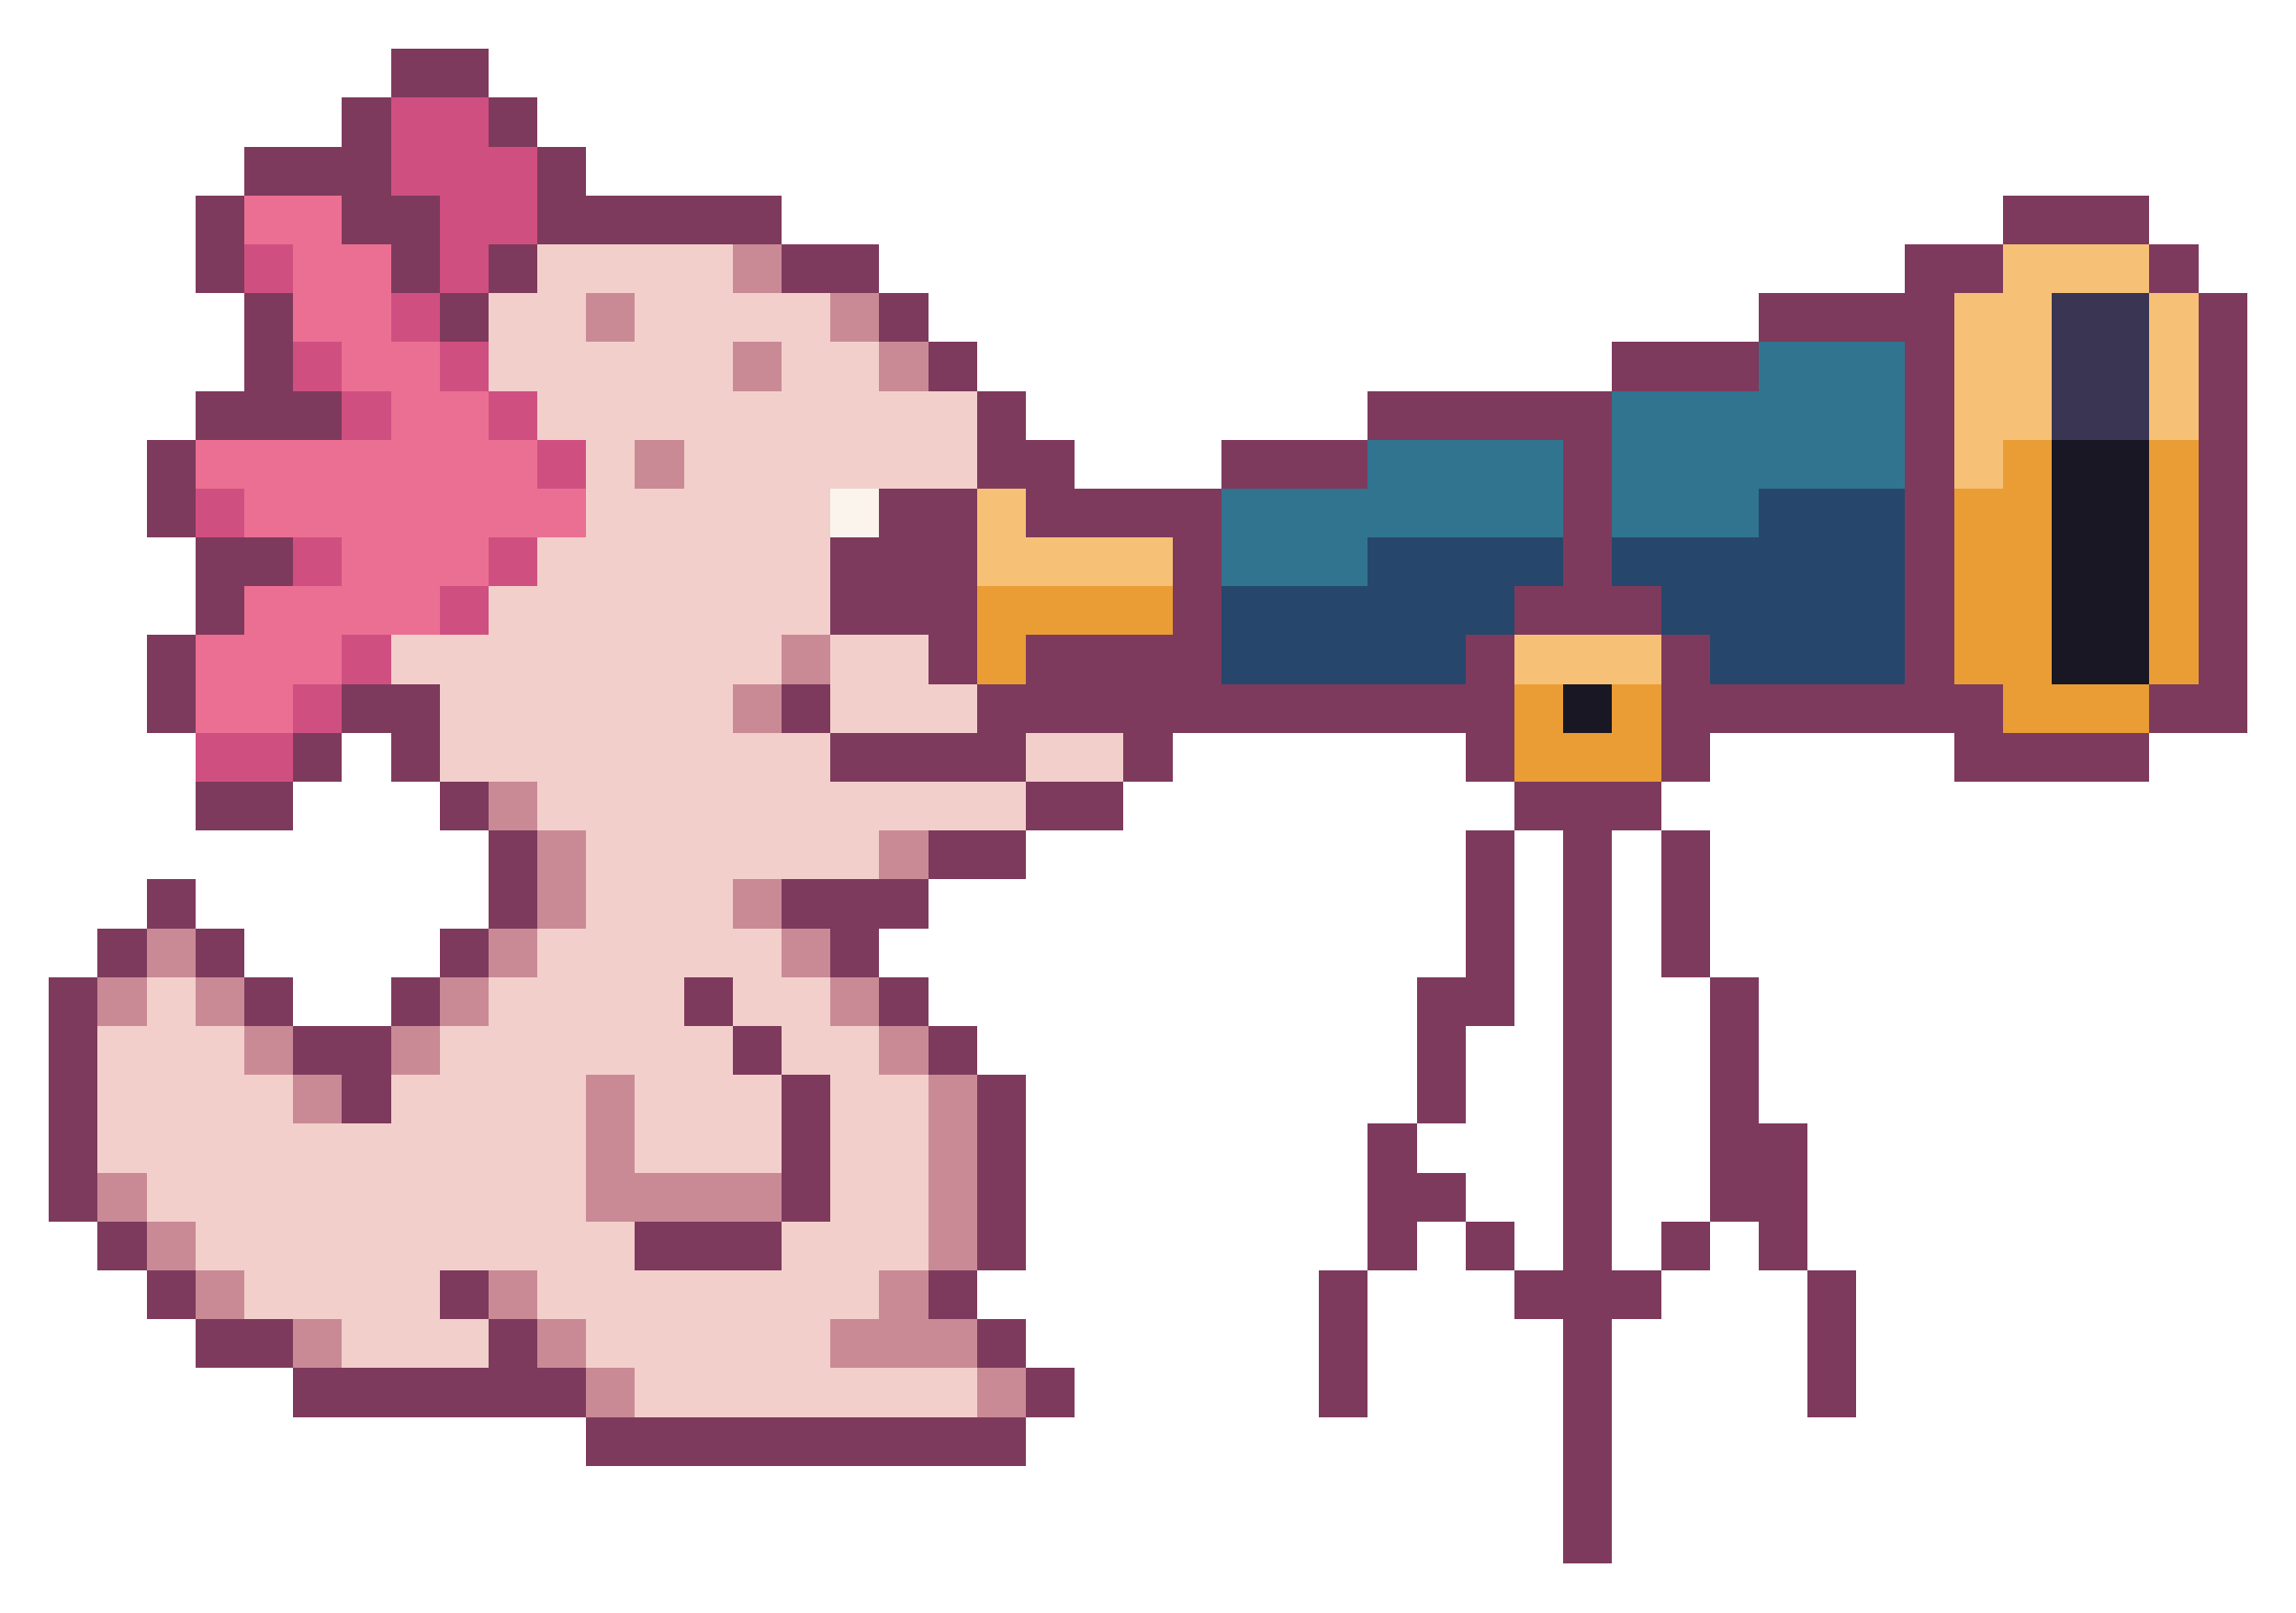
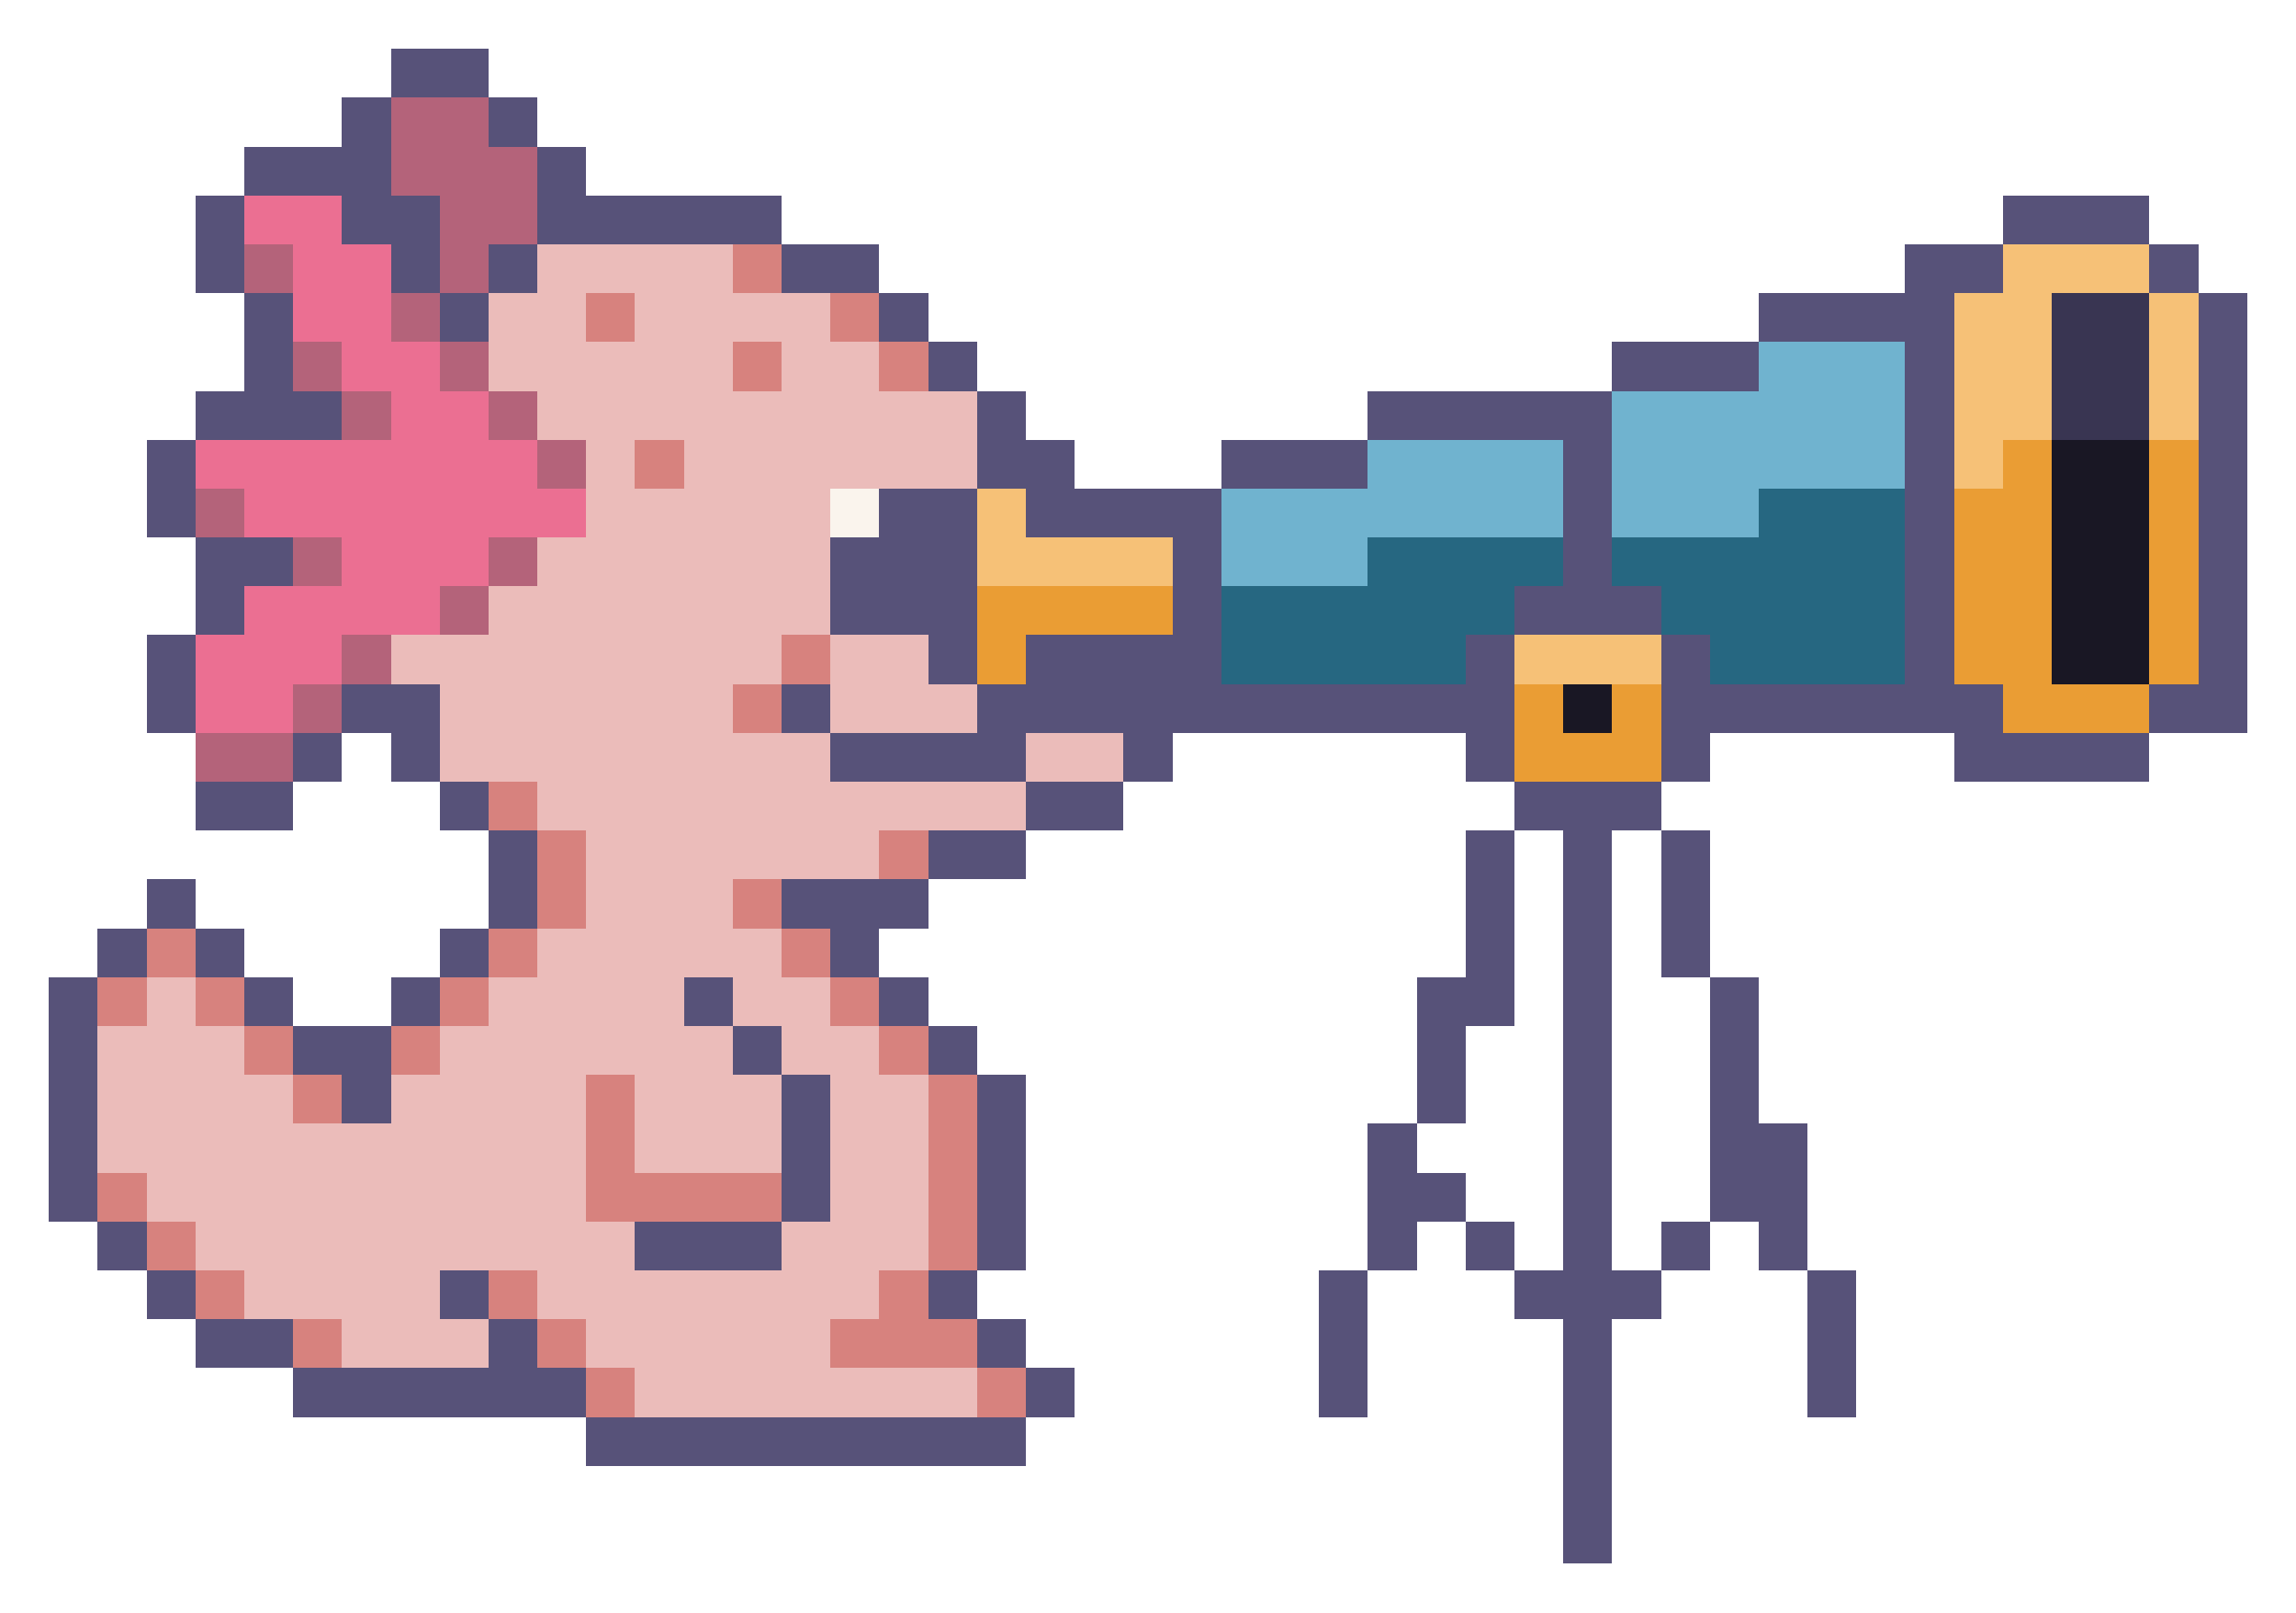
<svg xmlns="http://www.w3.org/2000/svg" viewBox="1 1 47 33" shape-rendering="crispEdges">
-   <path fill="#7e3a5c" d="M9 2h2v1H9zM8 3h1v1H8zM11 3h1v1H11zM6 4h3v1H6zM12 4h1v1H12zM5 5h1v1H5zM8 5h2v1H8zM12 5h5v1H12zM42 5h3v1H42zM5 6h1v1H5zM9 6h1v1H9zM11 6h1v1H11zM17 6h2v1H17zM40 6h2v1H40zM45 6h1v1H45zM6 7h1v1H6zM10 7h1v1H10zM19 7h1v1H19zM37 7h4v1H37zM46 7h1v1H46zM6 8h1v1H6zM20 8h1v1H20zM34 8h3v1H34zM40 8h1v1H40zM46 8h1v1H46zM5 9h3v1H5zM21 9h1v1H21zM29 9h5v1H29zM40 9h1v1H40zM46 9h1v1H46zM4 10h1v1H4zM21 10h2v1H21zM26 10h3v1H26zM33 10h1v1H33zM40 10h1v1H40zM46 10h1v1H46zM4 11h1v1H4zM19 11h1v1H19zM20 11h1v1H20zM22 11h4v1H22zM33 11h1v1H33zM40 11h1v1H40zM46 11h1v1H46zM5 12h2v1H5zM18 12h2v1H18zM20 12h1v1H20zM25 12h1v1H25zM33 12h1v1H33zM40 12h1v1H40zM46 12h1v1H46zM5 13h1v1H5zM18 13h2v1H18zM20 13h1v1H20zM25 13h1v1H25zM32 13h3v1H32zM40 13h1v1H40zM46 13h1v1H46zM4 14h1v1H4zM20 14h1v1H20zM22 14h4v1H22zM31 14h1v1H31zM35 14h1v1H35zM40 14h1v1H40zM46 14h1v1H46zM4 15h1v1H4zM8 15h2v1H8zM17 15h1v1H17zM21 15h11v1H21zM35 15h7v1H35zM45 15h2v1H45zM7 16h1v1H7zM9 16h1v1H9zM18 16h4v1H18zM24 16h1v1H24zM31 16h1v1H31zM35 16h1v1H35zM41 16h4v1H41zM5 17h2v1H5zM10 17h1v1H10zM22 17h2v1H22zM32 17h3v1H32zM11 18h1v1H11zM20 18h2v1H20zM31 18h1v1H31zM33 18h1v1H33zM35 18h1v1H35zM4 19h1v1H4zM11 19h1v1H11zM17 19h3v1H17zM31 19h1v1H31zM33 19h1v1H33zM35 19h1v1H35zM3 20h1v1H3zM5 20h1v1H5zM10 20h1v1H10zM18 20h1v1H18zM31 20h1v1H31zM33 20h1v1H33zM35 20h1v1H35zM2 21h1v1H2zM6 21h1v1H6zM9 21h1v1H9zM15 21h1v1H15zM19 21h1v1H19zM30 21h2v1H30zM33 21h1v1H33zM36 21h1v1H36zM2 22h1v1H2zM7 22h2v1H7zM16 22h1v1H16zM20 22h1v1H20zM30 22h1v1H30zM33 22h1v1H33zM36 22h1v1H36zM2 23h1v1H2zM8 23h1v1H8zM17 23h1v1H17zM21 23h1v1H21zM30 23h1v1H30zM33 23h1v1H33zM36 23h1v1H36zM2 24h1v1H2zM17 24h1v1H17zM21 24h1v1H21zM29 24h1v1H29zM33 24h1v1H33zM36 24h2v1H36zM2 25h1v1H2zM17 25h1v1H17zM21 25h1v1H21zM29 25h2v1H29zM33 25h1v1H33zM36 25h2v1H36zM3 26h1v1H3zM14 26h3v1H14zM21 26h1v1H21zM29 26h1v1H29zM31 26h1v1H31zM33 26h1v1H33zM35 26h1v1H35zM37 26h1v1H37zM4 27h1v1H4zM10 27h1v1H10zM20 27h1v1H20zM28 27h1v1H28zM32 27h3v1H32zM38 27h1v1H38zM5 28h2v1H5zM11 28h1v1H11zM21 28h1v1H21zM28 28h1v1H28zM33 28h1v1H33zM38 28h1v1H38zM7 29h6v1H7zM22 29h1v1H22zM28 29h1v1H28zM33 29h1v1H33zM38 29h1v1H38zM13 30h9v1H13zM33 30h1v1H33zM33 31h1v1H33zM33 32h1v1H33z" />
-   <path fill="#cf5080" d="M9 3h2v1H9zM9 4h3v1H9zM10 5h2v1H10zM6 6h1v1H6zM10 6h1v1H10zM9 7h1v1H9zM7 8h1v1H7zM10 8h1v1H10zM8 9h1v1H8zM11 9h1v1H11zM12 10h1v1H12zM5 11h1v1H5zM7 12h1v1H7zM11 12h1v1H11zM10 13h1v1H10zM8 14h1v1H8zM7 15h1v1H7zM5 16h2v1H5z" />
+   <path fill="#575279" d="M9 2h2v1H9zM8 3h1v1H8zM11 3h1v1H11zM6 4h3v1H6zM12 4h1v1H12zM5 5h1v1H5zM8 5h2v1H8zM12 5h5v1H12zM42 5h3v1H42zM5 6h1v1H5zM9 6h1v1H9zM11 6h1v1H11zM17 6h2v1H17zM40 6h2v1H40zM45 6h1v1H45zM6 7h1v1H6zM10 7h1v1H10zM19 7h1v1H19zM37 7h4v1H37zM46 7h1v1H46zM6 8h1v1H6zM20 8h1v1H20zM34 8h3v1H34zM40 8h1v1H40zM46 8h1v1H46zM5 9h3v1H5zM21 9h1v1H21zM29 9h5v1H29zM40 9h1v1H40zM46 9h1v1H46zM4 10h1v1H4zM21 10h2v1H21zM26 10h3v1H26zM33 10h1v1H33zM40 10h1v1H40zM46 10h1v1H46zM4 11h1v1H4zM19 11h1v1H19zM20 11h1v1H20zM22 11h4v1H22zM33 11h1v1H33zM40 11h1v1H40zM46 11h1v1H46zM5 12h2v1H5zM18 12h2v1H18zM20 12h1v1H20zM25 12h1v1H25zM33 12h1v1H33zM40 12h1v1H40zM46 12h1v1H46zM5 13h1v1H5zM18 13h2v1H18zM20 13h1v1H20zM25 13h1v1H25zM32 13h3v1H32zM40 13h1v1H40zM46 13h1v1H46zM4 14h1v1H4zM20 14h1v1H20zM22 14h4v1H22zM31 14h1v1H31zM35 14h1v1H35zM40 14h1v1H40zM46 14h1v1H46zM4 15h1v1H4zM8 15h2v1H8zM17 15h1v1H17zM21 15h11v1H21zM35 15h7v1H35zM45 15h2v1H45zM7 16h1v1H7zM9 16h1v1H9zM18 16h4v1H18zM24 16h1v1H24zM31 16h1v1H31zM35 16h1v1H35zM41 16h4v1H41zM5 17h2v1H5zM10 17h1v1H10zM22 17h2v1H22zM32 17h3v1H32zM11 18h1v1H11zM20 18h2v1H20zM31 18h1v1H31zM33 18h1v1H33zM35 18h1v1H35zM4 19h1v1H4zM11 19h1v1H11zM17 19h3v1H17zM31 19h1v1H31zM33 19h1v1H33zM35 19h1v1H35zM3 20h1v1H3zM5 20h1v1H5zM10 20h1v1H10zM18 20h1v1H18zM31 20h1v1H31zM33 20h1v1H33zM35 20h1v1H35zM2 21h1v1H2zM6 21h1v1H6zM9 21h1v1H9zM15 21h1v1H15zM19 21h1v1H19zM30 21h2v1H30zM33 21h1v1H33zM36 21h1v1H36zM2 22h1v1H2zM7 22h2v1H7zM16 22h1v1H16zM20 22h1v1H20zM30 22h1v1H30zM33 22h1v1H33zM36 22h1v1H36zM2 23h1v1H2zM8 23h1v1H8zM17 23h1v1H17zM21 23h1v1H21zM30 23h1v1H30zM33 23h1v1H33zM36 23h1v1H36zM2 24h1v1H2zM17 24h1v1H17zM21 24h1v1H21zM29 24h1v1H29zM33 24h1v1H33zM36 24h2v1H36zM2 25h1v1H2zM17 25h1v1H17zM21 25h1v1H21zM29 25h2v1H29zM33 25h1v1H33zM36 25h2v1H36zM3 26h1v1H3zM14 26h3v1H14zM21 26h1v1H21zM29 26h1v1H29zM31 26h1v1H31zM33 26h1v1H33zM35 26h1v1H35zM37 26h1v1H37zM4 27h1v1H4zM10 27h1v1H10zM20 27h1v1H20zM28 27h1v1H28zM32 27h3v1H32zM38 27h1v1H38zM5 28h2v1H5zM11 28h1v1H11zM21 28h1v1H21zM28 28h1v1H28zM33 28h1v1H33zM38 28h1v1H38zM7 29h6v1H7zM22 29h1v1H22zM28 29h1v1H28zM33 29h1v1H33zM38 29h1v1H38zM13 30h9v1H13zM33 30h1v1H33zM33 31h1v1H33zM33 32h1v1H33z" />
+   <path fill="#b4637a" d="M9 3h2v1H9zM9 4h3v1H9zM10 5h2v1H10zM6 6h1v1H6zM10 6h1v1H10zM9 7h1v1H9zM7 8h1v1H7zM10 8h1v1H10zM8 9h1v1H8zM11 9h1v1H11zM12 10h1v1H12zM5 11h1v1H5zM7 12h1v1H7zM11 12h1v1H11zM10 13h1v1H10zM8 14h1v1H8zM7 15h1v1H7zM5 16h2v1H5z" />
  <path fill="#eb6f92" d="M6 5h2v1H6zM7 6h2v1H7zM7 7h2v1H7zM8 8h2v1H8zM9 9h2v1H9zM5 10h7v1H5zM6 11h7v1H6zM8 12h3v1H8zM6 13h4v1H6zM5 14h3v1H5zM5 15h2v1H5z" />
-   <path fill="#f2cfcb" d="M12 6h4v1H12zM11 7h2v1H11zM14 7h4v1H14zM11 8h5v1H11zM17 8h2v1H17zM12 9h9v1H12zM13 10h1v1H13zM15 10h6v1H15zM13 11h5v1H13zM12 12h6v1H12zM11 13h7v1H11zM9 14h8v1H9zM18 14h2v1H18zM10 15h6v1H10zM18 15h3v1H18zM10 16h8v1H10zM22 16h2v1H22zM12 17h10v1H12zM13 18h6v1H13zM13 19h3v1H13zM12 20h5v1H12zM4 21h1v1H4zM11 21h4v1H11zM16 21h2v1H16zM3 22h3v1H3zM10 22h6v1H10zM17 22h2v1H17zM3 23h4v1H3zM9 23h4v1H9zM14 23h3v1H14zM18 23h2v1H18zM3 24h10v1H3zM14 24h3v1H14zM18 24h2v1H18zM4 25h9v1H4zM18 25h2v1H18zM5 26h9v1H5zM17 26h3v1H17zM6 27h4v1H6zM12 27h7v1H12zM8 28h3v1H8zM13 28h5v1H13zM14 29h7v1H14z" />
-   <path fill="#c98a96" d="M16 6h1v1H16zM13 7h1v1H13zM18 7h1v1H18zM16 8h1v1H16zM19 8h1v1H19zM14 10h1v1H14zM17 14h1v1H17zM16 15h1v1H16zM11 17h1v1H11zM12 18h1v1H12zM19 18h1v1H19zM12 19h1v1H12zM16 19h1v1H16zM4 20h1v1H4zM11 20h1v1H11zM17 20h1v1H17zM3 21h1v1H3zM5 21h1v1H5zM10 21h1v1H10zM18 21h1v1H18zM6 22h1v1H6zM9 22h1v1H9zM19 22h1v1H19zM7 23h1v1H7zM13 23h1v1H13zM20 23h1v1H20zM13 24h1v1H13zM20 24h1v1H20zM3 25h1v1H3zM13 25h4v1H13zM20 25h1v1H20zM4 26h1v1H4zM20 26h1v1H20zM5 27h1v1H5zM11 27h1v1H11zM19 27h1v1H19zM7 28h1v1H7zM12 28h1v1H12zM18 28h3v1H18zM13 29h1v1H13zM21 29h1v1H21z" />
+   <path fill="#ebbcba" d="M12 6h4v1H12zM11 7h2v1H11zM14 7h4v1H14zM11 8h5v1H11zM17 8h2v1H17zM12 9h9v1H12zM13 10h1v1H13zM15 10h6v1H15zM13 11h5v1H13zM12 12h6v1H12zM11 13h7v1H11zM9 14h8v1H9zM18 14h2v1H18zM10 15h6v1H10zM18 15h3v1H18zM10 16h8v1H10zM22 16h2v1H22zM12 17h10v1H12zM13 18h6v1H13zM13 19h3v1H13zM12 20h5v1H12zM4 21h1v1H4zM11 21h4v1H11zM16 21h2v1H16zM3 22h3v1H3zM10 22h6v1H10zM17 22h2v1H17zM3 23h4v1H3zM9 23h4v1H9zM14 23h3v1H14zM18 23h2v1H18zM3 24h10v1H3zM14 24h3v1H14zM18 24h2v1H18zM4 25h9v1H4zM18 25h2v1H18zM5 26h9v1H5zM17 26h3v1H17zM6 27h4v1H6zM12 27h7v1H12zM8 28h3v1H8zM13 28h5v1H13zM14 29h7v1H14z" />
+   <path fill="#d7827e" d="M16 6h1v1H16zM13 7h1v1H13zM18 7h1v1H18zM16 8h1v1H16zM19 8h1v1H19zM14 10h1v1H14zM17 14h1v1H17zM16 15h1v1H16zM11 17h1v1H11zM12 18h1v1H12zM19 18h1v1H19zM12 19h1v1H12zM16 19h1v1H16zM4 20h1v1H4zM11 20h1v1H11zM17 20h1v1H17zM3 21h1v1H3zM5 21h1v1H5zM10 21h1v1H10zM18 21h1v1H18zM6 22h1v1H6zM9 22h1v1H9zM19 22h1v1H19zM7 23h1v1H7zM13 23h1v1H13zM20 23h1v1H20zM13 24h1v1H13zM20 24h1v1H20zM3 25h1v1H3zM13 25h4v1H13zM20 25h1v1H20zM4 26h1v1H4zM20 26h1v1H20zM5 27h1v1H5zM11 27h1v1H11zM19 27h1v1H19zM7 28h1v1H7zM12 28h1v1H12zM18 28h3v1H18zM13 29h1v1H13zM21 29h1v1H21z" />
  <path fill="#f6c177" d="M42 6h3v1H42zM41 7h2v1H41zM45 7h1v1H45zM41 8h2v1H41zM45 8h1v1H45zM41 9h2v1H41zM45 9h1v1H45zM41 10h1v1H41zM21 11h1v1H21zM21 12h4v1H21zM32 14h3v1H32z" />
  <path fill="#393552" d="M43 7h2v1H43zM43 8h2v1H43zM43 9h2v1H43z" />
-   <path fill="#31748f" d="M37 8h3v1H37zM34 9h6v1H34zM29 10h4v1H29zM34 10h6v1H34zM26 11h7v1H26zM34 11h3v1H34zM26 12h3v1H26z" />
+   <path fill="#70b3cf" d="M37 8h3v1H37zM34 9h6v1H34zM29 10h4v1H29zM34 10h6v1H34zM26 11h7v1H26zM34 11h3v1H34zM26 12h3v1H26z" />
  <path fill="#ea9d34" d="M42 10h1v1H42zM45 10h1v1H45zM41 11h2v1H41zM45 11h1v1H45zM41 12h2v1H41zM45 12h1v1H45zM21 13h4v1H21zM41 13h2v1H41zM45 13h1v1H45zM21 14h1v1H21zM41 14h2v1H41zM45 14h1v1H45zM32 15h1v1H32zM34 15h1v1H34zM42 15h3v1H42zM32 16h3v1H32z" />
  <path fill="#191724" d="M43 10h2v1H43zM43 11h2v1H43zM43 12h2v1H43zM43 13h2v1H43zM43 14h2v1H43zM33 15h1v1H33z" />
  <path fill="#faf4ed" d="M18 11h1v1H18z" />
-   <path fill="#26476b" d="M37 11h3v1H37zM29 12h4v1H29zM34 12h6v1H34zM26 13h6v1H26zM35 13h5v1H35zM26 14h5v1H26zM36 14h4v1H36z" />
+   <path fill="#266781" d="M37 11h3v1H37zM29 12h4v1H29zM34 12h6v1H34zM26 13h6v1H26zM35 13h5v1H35zM26 14h5v1H26zM36 14h4v1H36z" />
</svg>
